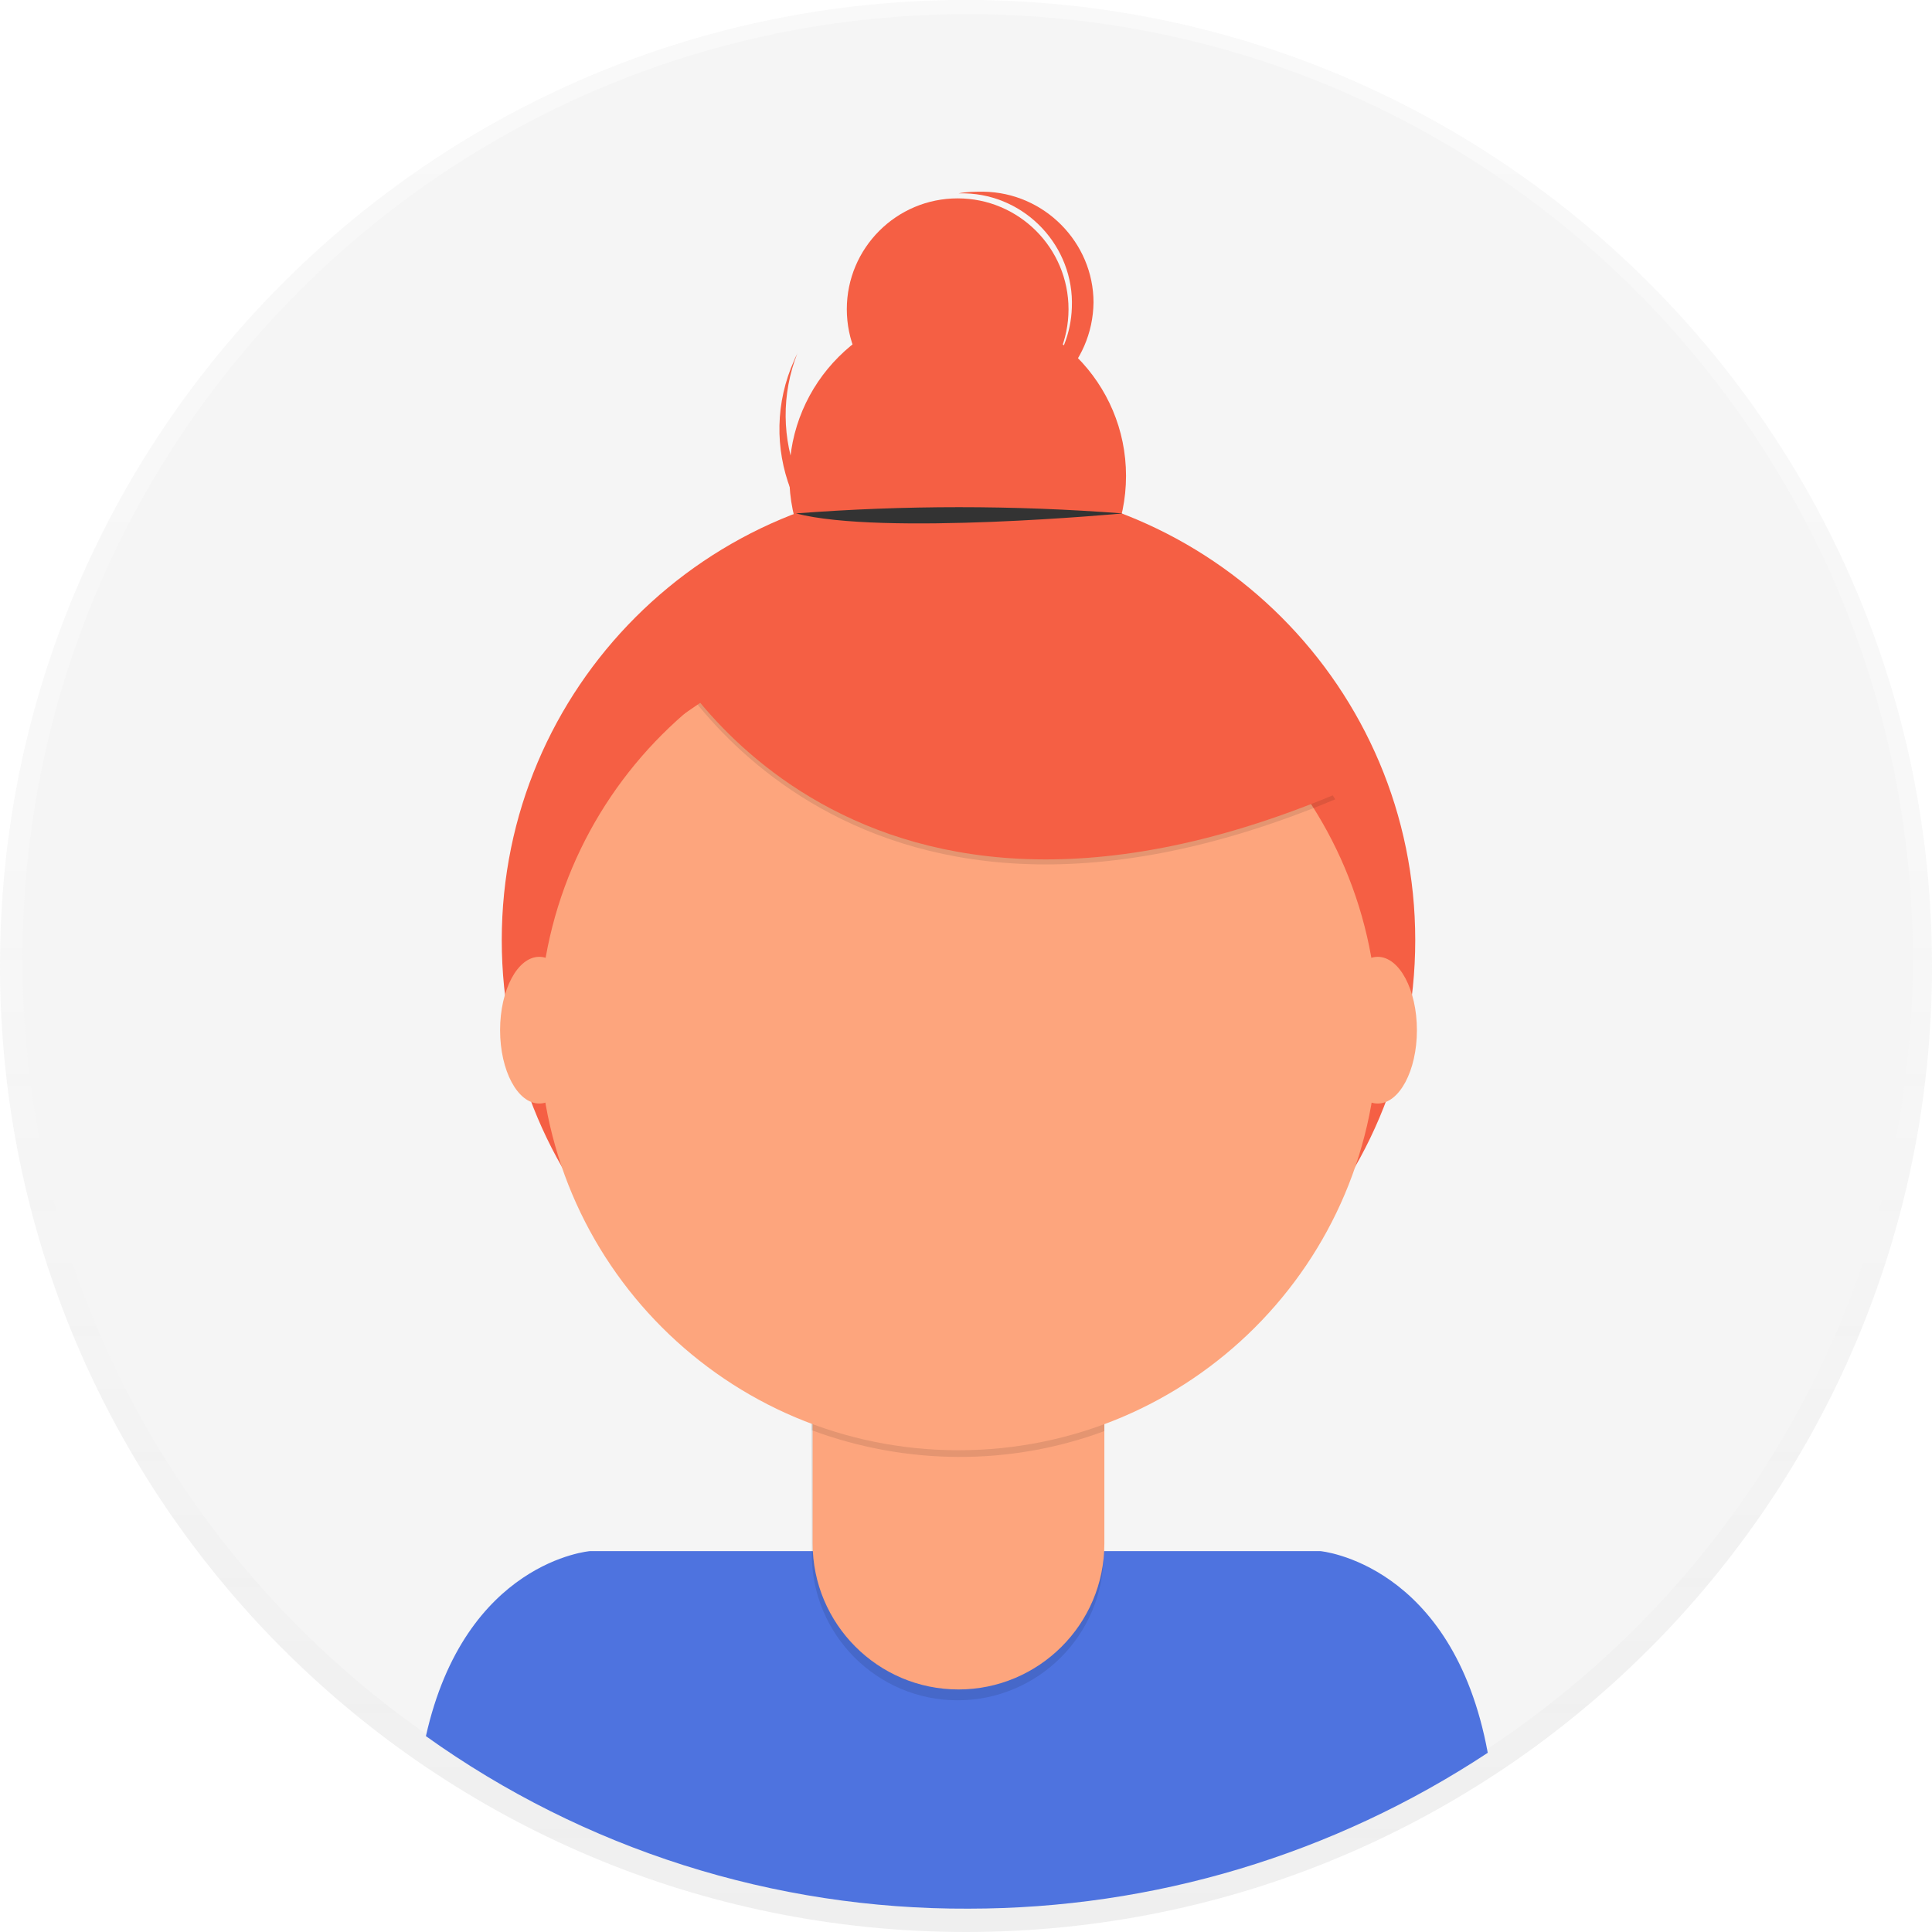
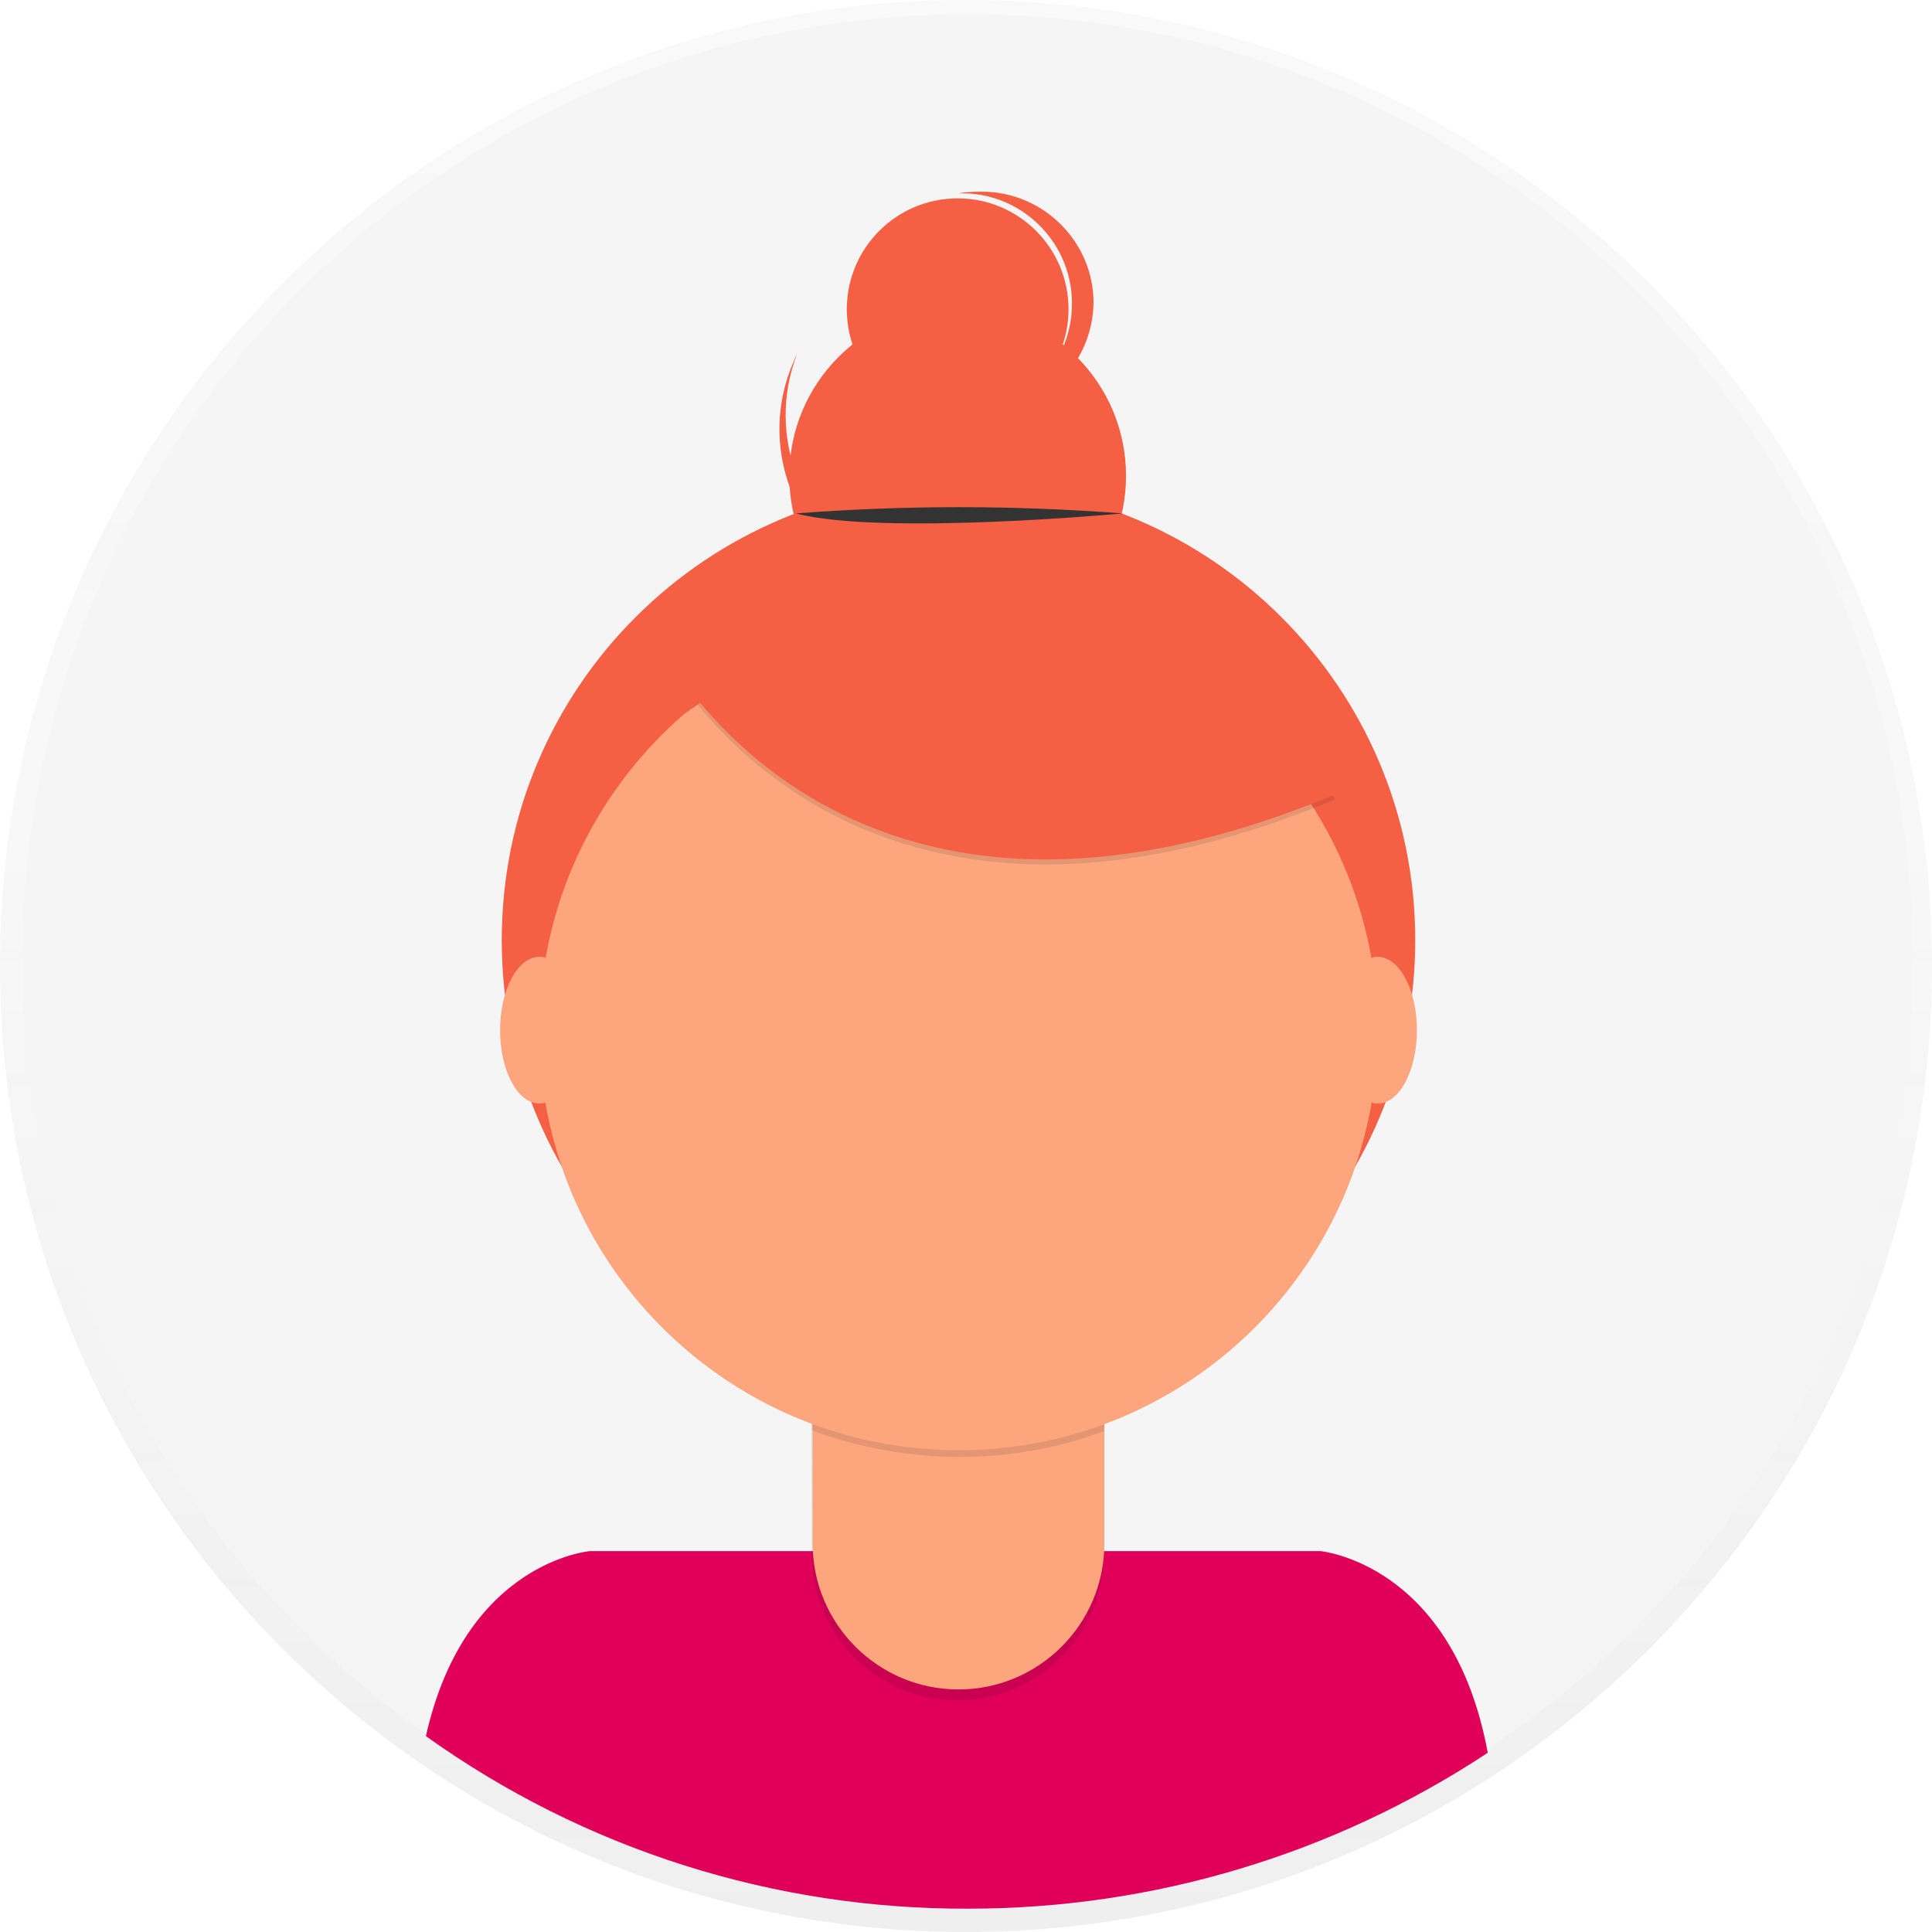
<svg xmlns="http://www.w3.org/2000/svg" version="1.1" id="_x38_8ce59e9-c4b8-4d1d-9d7a-ce0190159aa8" x="0px" y="0px" viewBox="0 0 231.8 231.8" style="enable-background:new 0 0 231.8 231.8;" xml:space="preserve">
  <style type="text/css">
	.st0{opacity:0.5;}
	.st1{fill:url(#SVGID_1_);}
	.st2{fill:#F5F5F5;}
- 	.st3{fill:#4E73DF;}
+ 	.st3{fill:#E0005A;}
	.st4{fill:#F55F44;}
	.st5{opacity:0.1;enable-background:new    ;}
	.st6{fill:#FDA57D;}
	.st7{fill:#333333;}
</style>
  <g class="st0">
    <linearGradient id="SVGID_1_" gradientUnits="userSpaceOnUse" x1="115.89" y1="9.36" x2="115.89" y2="241.14" gradientTransform="matrix(1 0 0 -1 0 241.14)">
      <stop offset="0" style="stop-color:#808080;stop-opacity:0.25" />
      <stop offset="0.54" style="stop-color:#808080;stop-opacity:0.12" />
      <stop offset="1" style="stop-color:#808080;stop-opacity:0.1" />
    </linearGradient>
    <circle class="st1" cx="115.9" cy="115.9" r="115.9" />
  </g>
  <circle class="st2" cx="116.1" cy="115.1" r="113.4" />
  <path class="st3" d="M116.2,229c22.2,0,43.8-6.5,62.3-18.7c-4.2-22.8-20.1-24.2-20.1-24.2H70.8c0,0-15,1.2-19.7,22.2  C70.1,221.9,92.9,229.1,116.2,229z" />
  <circle class="st4" cx="115" cy="112.8" r="54.8" />
  <path class="st5" d="M97.3,158.4h35.1l0,0v28.1c0,9.7-7.9,17.5-17.5,17.5l0,0l0,0c-9.7,0-17.5-7.9-17.5-17.5l0,0L97.3,158.4  L97.3,158.4z" />
  <path class="st6" d="M100.7,157.1h28.4c1.9,0,3.4,1.5,3.4,3.4l0,0v24.7c0,9.7-7.9,17.5-17.5,17.5l0,0l0,0c-9.7,0-17.5-7.9-17.5-17.5  l0,0v-24.7C97.4,158.6,98.8,157.1,100.7,157.1L100.7,157.1L100.7,157.1z" />
  <path class="st5" d="M97.4,171.6c11.3,4.2,23.8,4.3,35.1,0.1v-4.3H97.4V171.6z" />
  <circle class="st6" cx="115" cy="123.7" r="50.3" />
  <circle class="st4" cx="114.9" cy="57.1" r="20.2" />
  <circle class="st4" cx="114.9" cy="37.1" r="13.3" />
  <path class="st4" d="M106.2,68.2c-9.9-4.4-14.5-15.8-10.5-25.9c-0.1,0.3-0.3,0.6-0.4,0.9c-4.6,10.2,0,22.2,10.2,26.8  s22.2,0,26.8-10.2c0.1-0.3,0.2-0.6,0.4-0.9C127.6,68.5,116,72.6,106.2,68.2z" />
  <path class="st5" d="M79.2,77.9c0,0,21.2,43,81,18l-13.9-21.8l-24.7-8.9L79.2,77.9z" />
  <path class="st4" d="M79.2,77.3c0,0,21.2,43,81,18l-13.9-21.8l-24.7-8.9L79.2,77.3z" />
  <path class="st7" d="M95.5,61.6c13-1,26.1-1,39.2,0C134.7,61.6,105.8,64.3,95.5,61.6z" />
  <path class="st4" d="M118,23c-1,0-2,0-3,0.2h0.8c7.3,0.2,13.1,6.4,12.8,13.7c-0.2,6.2-4.7,11.5-10.8,12.6  c7.3,0.1,13.3-5.8,13.4-13.2C131.2,29.1,125.3,23.1,118,23L118,23z" />
  <ellipse class="st6" cx="64.7" cy="123.6" rx="4.7" ry="8.8" />
  <ellipse class="st6" cx="165.3" cy="123.6" rx="4.7" ry="8.8" />
  <polygon class="st4" points="76,78.6 85.8,73.5 88,81.6 82,85.7 " />
</svg>
